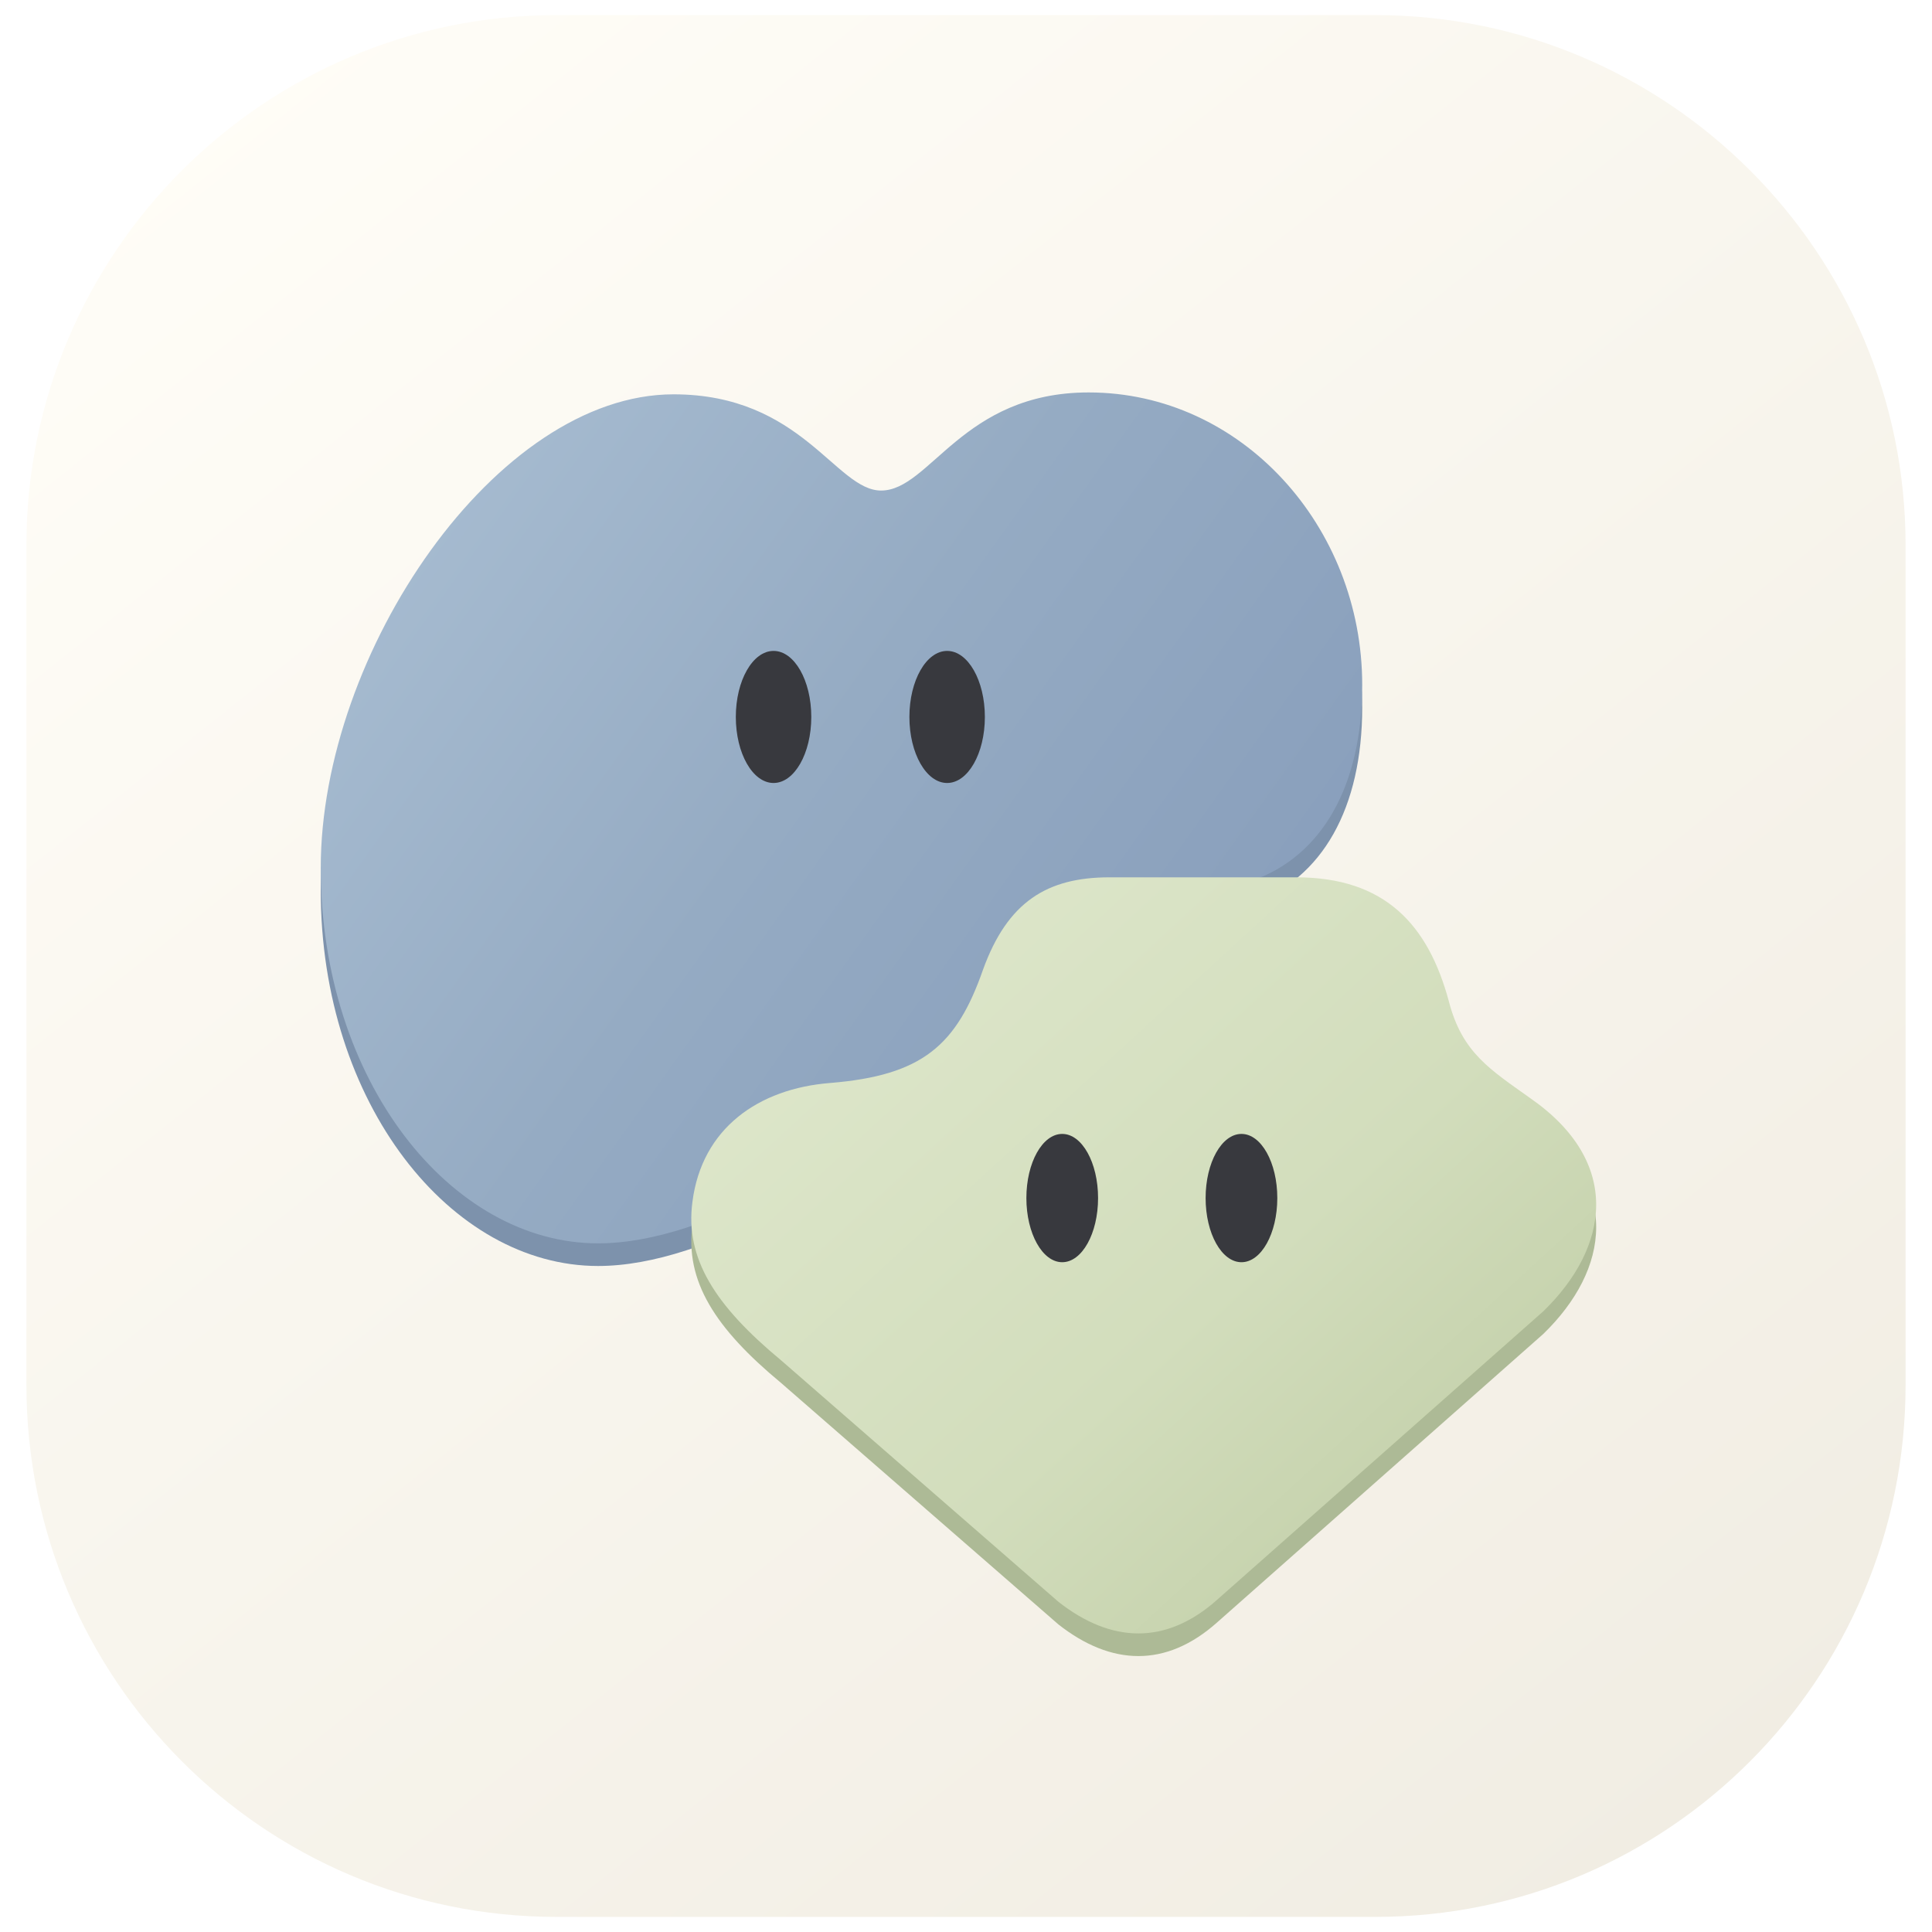
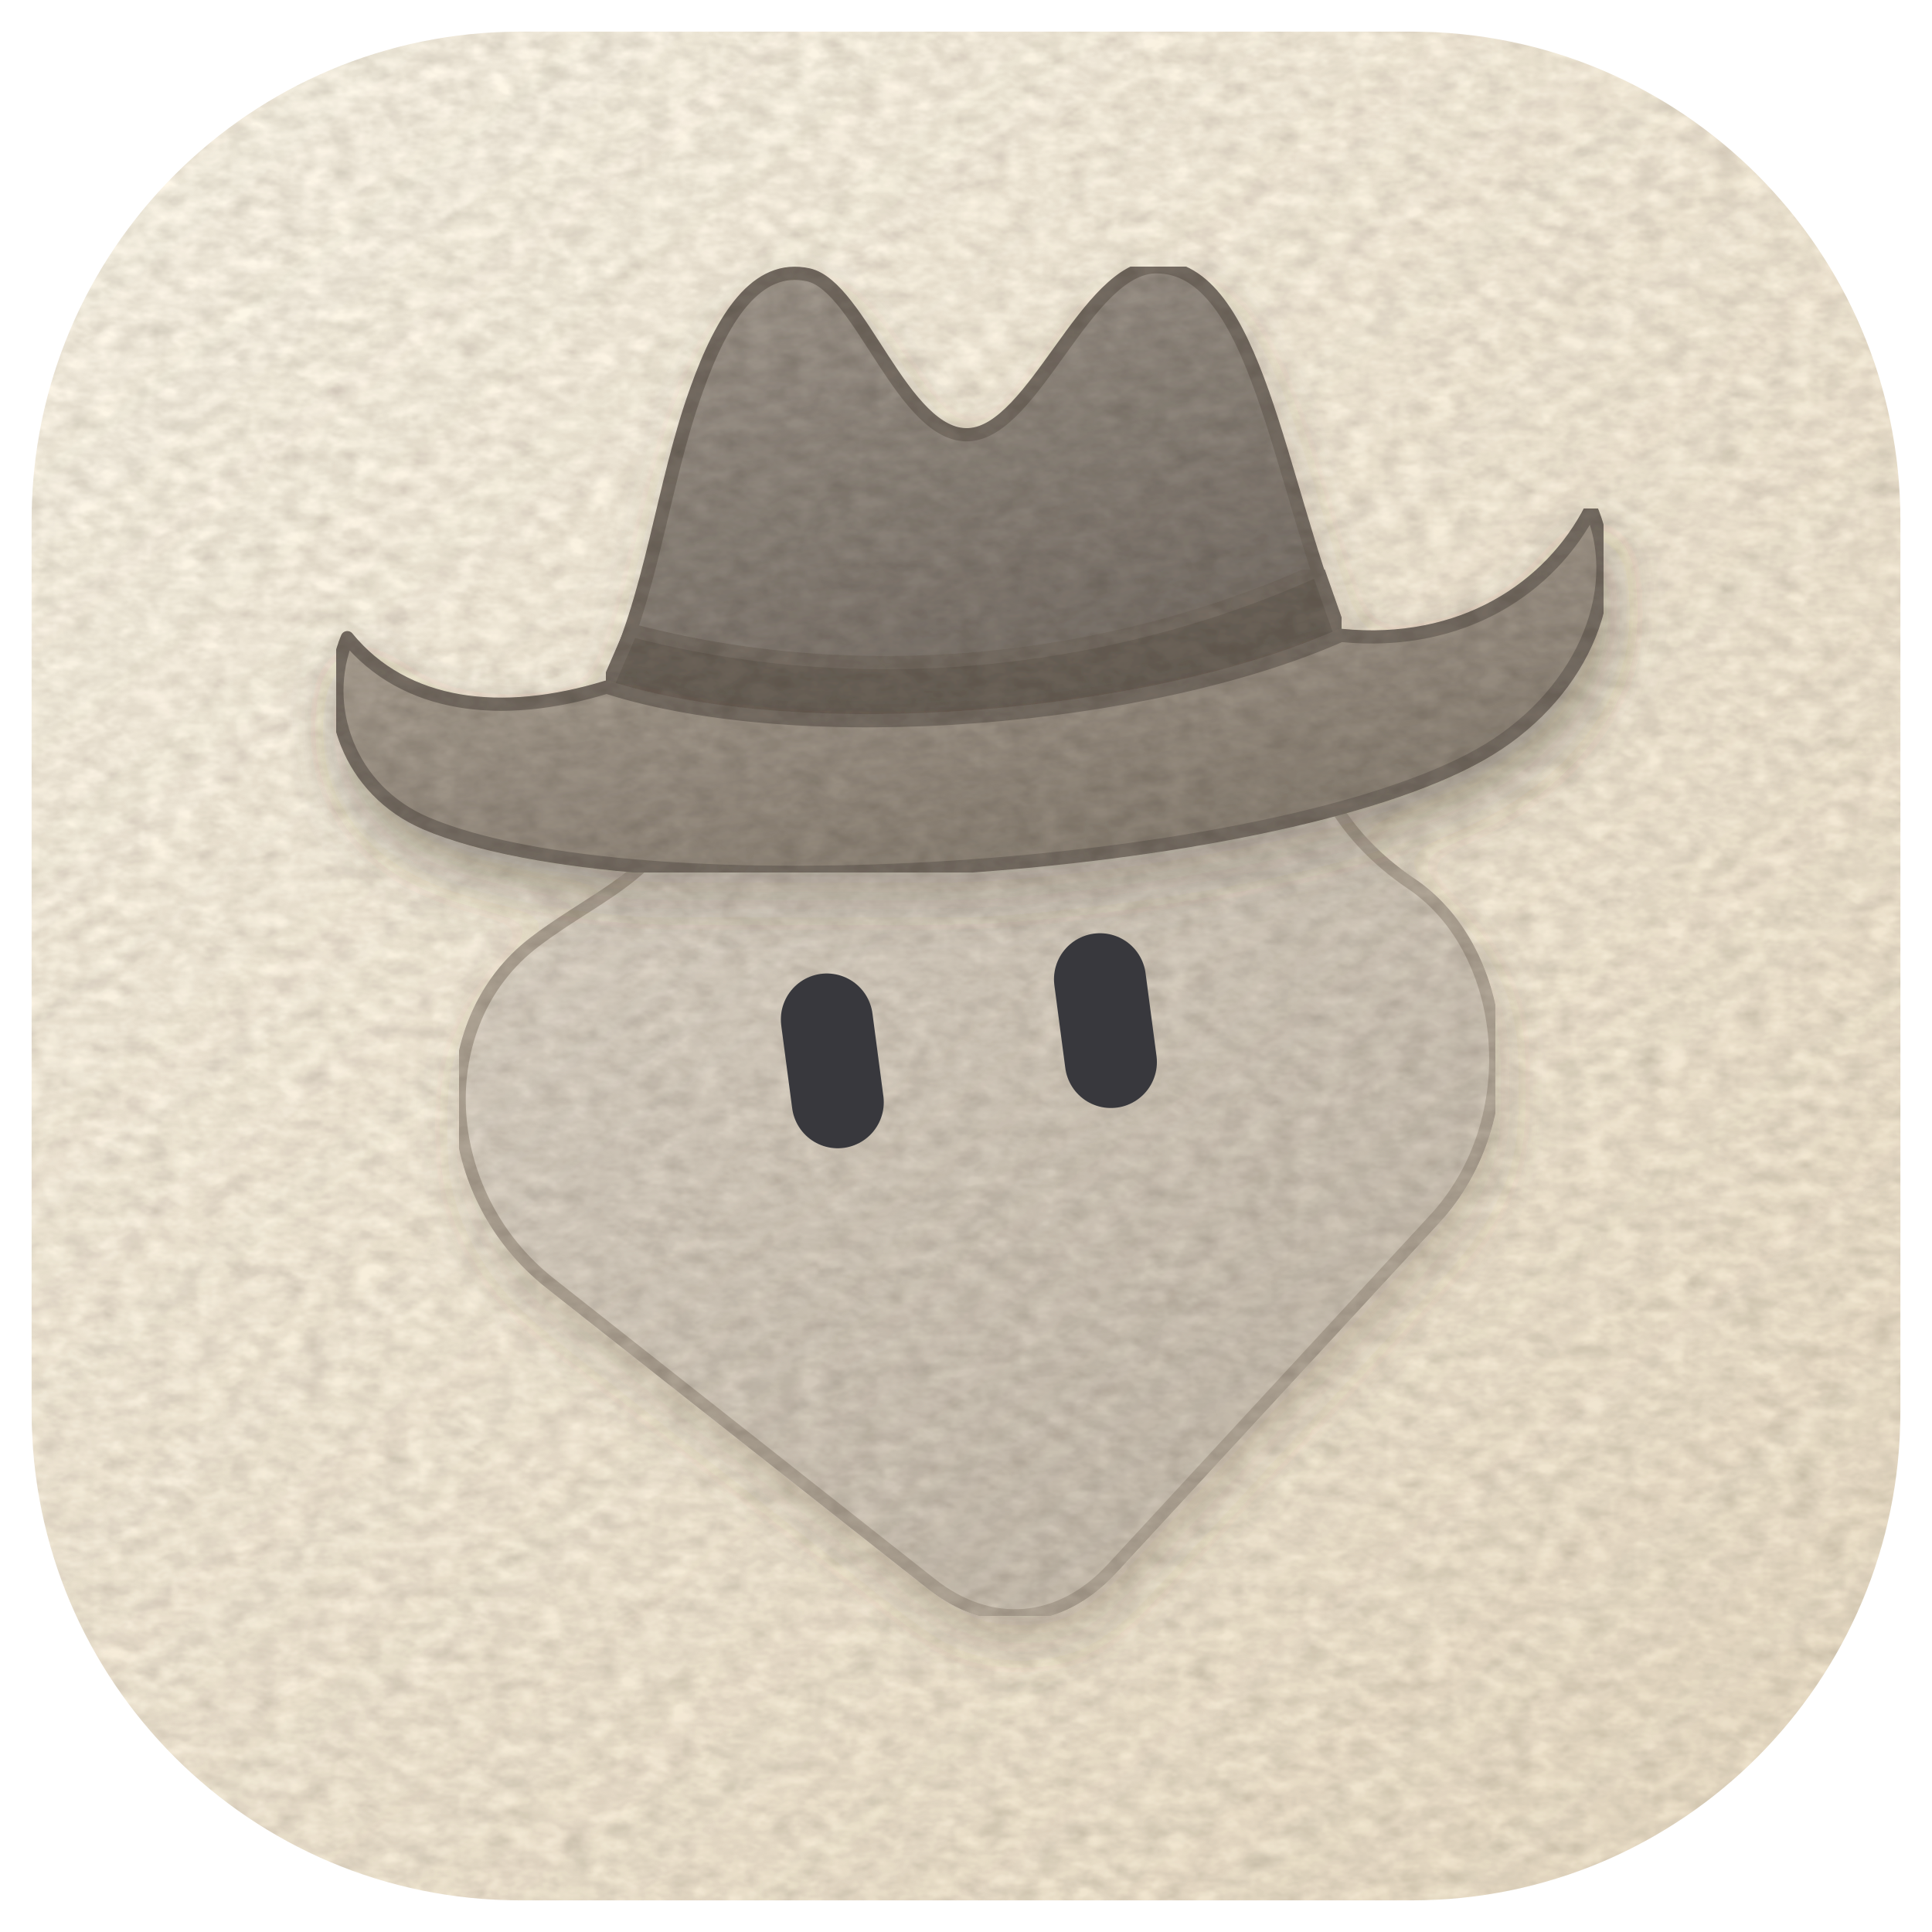
- <svg xmlns="http://www.w3.org/2000/svg" width="512" height="512" viewBox="114 118 1024 1024">
+ <svg xmlns="http://www.w3.org/2000/svg" width="512" height="512" viewBox="-4.8 -2.8 33.6 33.6" role="img" aria-labelledby="title">
  <defs>
-     <linearGradient id="tile" gradientUnits="userSpaceOnUse" x1="242" y1="148" x2="1000" y2="1100">
-       <stop offset="0" stop-color="#fffdf7" />
-       <stop offset="1" stop-color="#f1ede3" />
+     <linearGradient id="paper-base" x2=".8" y2="1" gradientUnits="objectBoundingBox">
+       <stop stop-color="#fff9eb" />
+       <stop offset="1" stop-color="#eee2cb" />
    </linearGradient>
-     <linearGradient id="rear" gradientUnits="userSpaceOnUse" x1="350" y1="365" x2="765" y2="662">
-       <stop offset="0" stop-color="#a6bbd0" />
-       <stop offset="0.49" stop-color="#95abc3" />
-       <stop offset="1" stop-color="#899fbc" />
+     <linearGradient id="paper-arrow" x2=".7" y2="1" gradientUnits="objectBoundingBox">
+       <stop stop-color="#e5ddd0" />
+       <stop offset="1" stop-color="#c9bfb0" />
    </linearGradient>
-     <linearGradient id="front" gradientUnits="userSpaceOnUse" x1="580" y1="612" x2="894" y2="954">
-       <stop offset="0" stop-color="#dde6ca" />
-       <stop offset="0.57" stop-color="#d2ddbc" />
-       <stop offset="1" stop-color="#c1cea7" />
+     <linearGradient id="paper-crown" x2=".45" y2="1" gradientUnits="objectBoundingBox">
+       <stop stop-color="#a49b90" />
+       <stop offset="1" stop-color="#776f67" />
    </linearGradient>
+     <linearGradient id="paper-brim" x2=".7" y2="1" gradientUnits="objectBoundingBox">
+       <stop stop-color="#b7ad9f" />
+       <stop offset="1" stop-color="#887e72" />
+     </linearGradient>
+     <filter id="paper-fiber" x="0" y="0" width="100%" height="100%" color-interpolation-filters="sRGB">
+       <feTurbulence type="fractalNoise" baseFrequency="2.2 3.6" numOctaves="3" seed="17" />
+       <feColorMatrix type="matrix" values="0 0 0 0 .3  0 0 0 0 .26  0 0 0 0 .22  .19 .14 .12 0 -.135" />
+       <feComposite in2="SourceAlpha" operator="in" result="fiber" />
+       <feBlend in="SourceGraphic" in2="fiber" mode="multiply" />
+     </filter>
+     <filter id="paper-shadow" x="-20%" y="-25%" width="140%" height="160%" color-interpolation-filters="sRGB">
+       <feDropShadow dx=".1" dy=".48" stdDeviation=".46" flood-color="#453d2d" flood-opacity=".26" />
+     </filter>
  </defs>
-   <path fill="url(#tile)" d="M 409 126 L 843 126 C 998 126 1124 252 1124 407 L 1124 852 C 1124 1008 998 1134 843 1134 L 409 1134 C 254 1134 128 1008 128 852 L 128 407 C 128 252 254 126 409 126 Z" />
-   <path fill="#7d92ac" d="M 431 789 C 353 789 284 703 284 590 C 284 476 377 339 471 339 C 539 339 557 390 581 390 C 607 390 624 338 691 338 C 772 338 836 409 836 493 C 836 546 815 584 777 597 C 722 616 671 645 632 682 C 567 742 489 789 431 789 Z" />
-   <path fill="url(#rear)" d="M 431 777 C 353 777 284 691 284 578 C 284 464 377 327 471 327 C 539 327 557 378 581 378 C 607 378 624 326 691 326 C 772 326 836 397 836 481 C 836 534 815 572 777 585 C 722 604 671 633 632 670 C 567 730 489 777 431 777 Z" />
-   <path fill="#adba96" d="M 702 595 L 801 595 C 848 595 871 620 882 661 C 889 688 904 697 925 712 C 974 746 967 791 932 825 L 759 978 C 732 1002 703 1001 675 979 L 528 851 C 493 822 477 797 481 767 C 486 728 516 707 554 704 C 603 700 621 684 635 644 C 648 608 669 595 702 595 Z" />
-   <path fill="url(#front)" d="M 702 583 L 801 583 C 848 583 871 608 882 649 C 889 676 904 685 925 700 C 974 734 967 779 932 813 L 759 966 C 732 990 703 989 675 967 L 528 839 C 493 810 477 785 481 755 C 486 716 516 695 554 692 C 603 688 621 672 635 632 C 648 596 669 583 702 583 Z" />
-   <path fill="#38393e" d="M 524 463 C 535.046 463 544 478.67 544 498 C 544 517.33 535.046 533 524 533 C 512.954 533 504 517.33 504 498 C 504 478.67 512.954 463 524 463 Z" />
-   <path fill="#38393e" d="M 616 463 C 627.046 463 636 478.67 636 498 C 636 517.33 627.046 533 616 533 C 604.954 533 596 517.33 596 498 C 596 478.67 604.954 463 616 463 Z" />
-   <path fill="#38393e" d="M 677 719 C 687.493 719 696 734.222 696 753 C 696 771.778 687.493 787 677 787 C 666.507 787 658 771.778 658 753 C 658 734.222 666.507 719 677 719 Z" />
-   <path fill="#38393e" d="M 772 719 C 782.493 719 791 734.222 791 753 C 791 771.778 782.493 787 772 787 C 761.507 787 753 771.778 753 753 C 753 734.222 761.507 719 772 719 Z" />
+   <rect x="-4.25" y="-2.25" width="32.5" height="32.5" rx="8.5" fill="url(#paper-base)" filter="url(#paper-fiber)" />
+   <g filter="url(#paper-shadow)">
+     <g transform="translate(0 3.4)">
+       <path fill="url(#paper-arrow)" filter="url(#paper-fiber)" stroke="#b0a596" stroke-width=".21" stroke-linejoin="round" d="M 9.88 3.25          C 11.23 3.05 12.64 2.8 13.94 2.7          C 15.92 2.55 17.21 3.9 17.68 5.95          C 18.06 7.55 18.71 8.48 19.79 9.2          C 21.44 10.36 21.75 13.25 20.16 14.99          L 14.54 21.08          C 13.64 22.06 12.42 22.16 11.39 21.34          L 4.77 16.12          C 2.78 14.55 2.66 11.58 4.5 10.18          C 5.74 9.24 6.88 8.99 7.35 7.13          C 7.81 5.34 8.28 3.49 9.88 3.25 Z" />
+       <path fill="none" stroke="#38393e" stroke-width="1.6" stroke-linecap="round" d="M 9.58 11.53 L 9.77 12.97 M 14.33 10.83 L 14.52 12.27" />
+     </g>
+     <g stroke="#766d63" stroke-width=".23" stroke-linecap="round" stroke-linejoin="round">
+       <path fill="url(#paper-crown)" filter="url(#paper-fiber)" d="M 5.75 9.15            C 6.53 7.64 6.72 5.62 7.31 3.99            C 7.76 2.72 8.36 1.78 9.26 1.98            C 10.16 2.18 10.91 4.82 12.05 4.76            C 13.19 4.7 14.09 1.84 15.31 1.84            C 17.05 1.84 17.43 5.56 18.52 8.25            C 15.71 10.19 9 10.8 5.75 9.15 Z" />
+       <path fill="#6c6359" filter="url(#paper-fiber)" d="M 6.18 8.16            C 10.07 9.19 14.41 8.79 18.12 7.11            L 18.52 8.25            C 15.71 10.19 9 10.8 5.75 9.15 Z" />
+       <g filter="url(#paper-shadow)">
+         <path fill="url(#paper-brim)" filter="url(#paper-fiber)" d="M 1.24 8.29              C 2.24 9.51 3.92 9.71 5.75 9.15              C 9.15 10.24 15.18 9.73 18.52 8.25              C 20.63 8.46 22.17 7.42 22.87 6.05              C 23.5 7.53 22.65 9.36 20.95 10.32              C 17.29 12.39 6.27 13.08 2.61 11.52              C 1.27 10.95 .75 9.48 1.24 8.29 Z" />
+       </g>
+     </g>
+   </g>
</svg>
